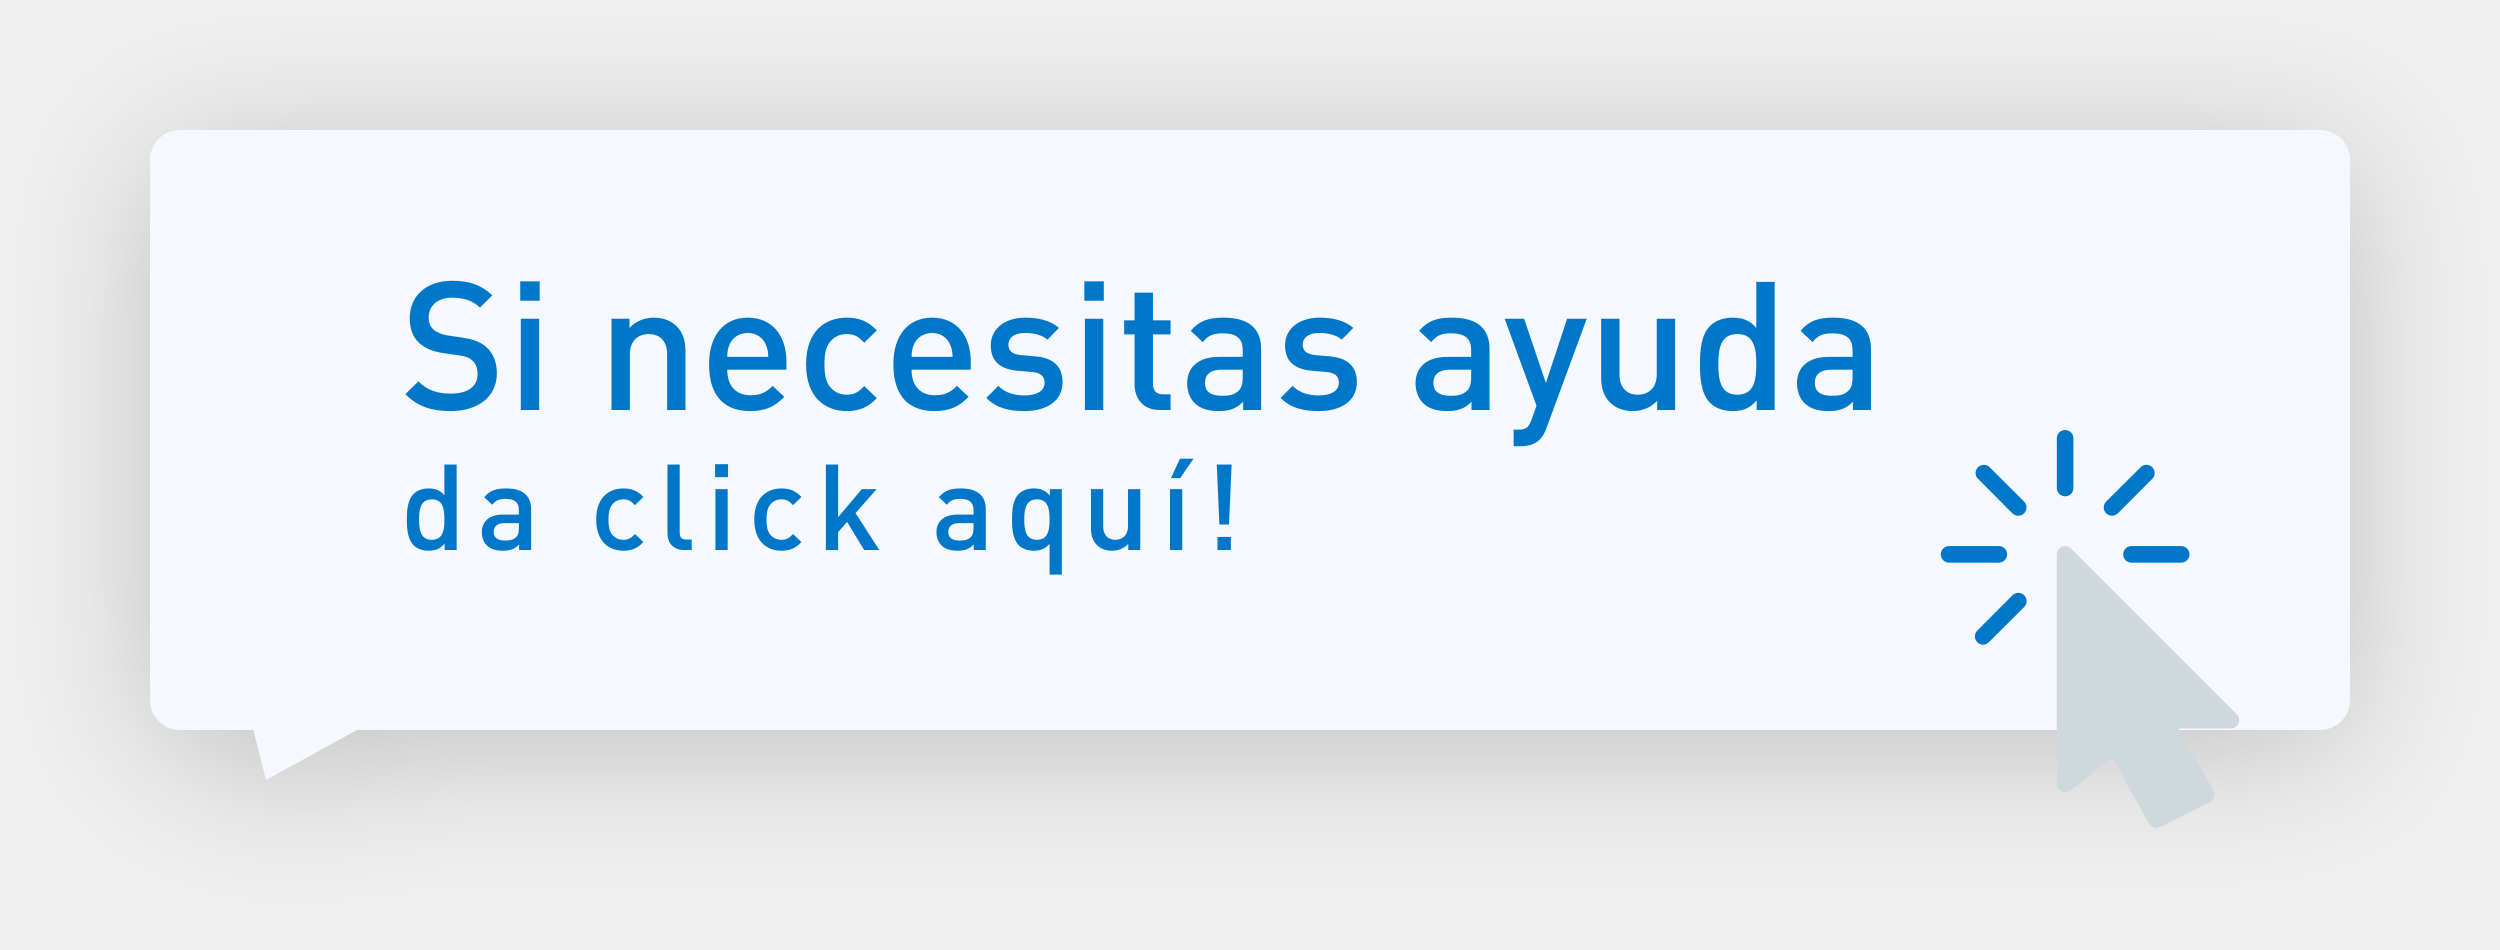
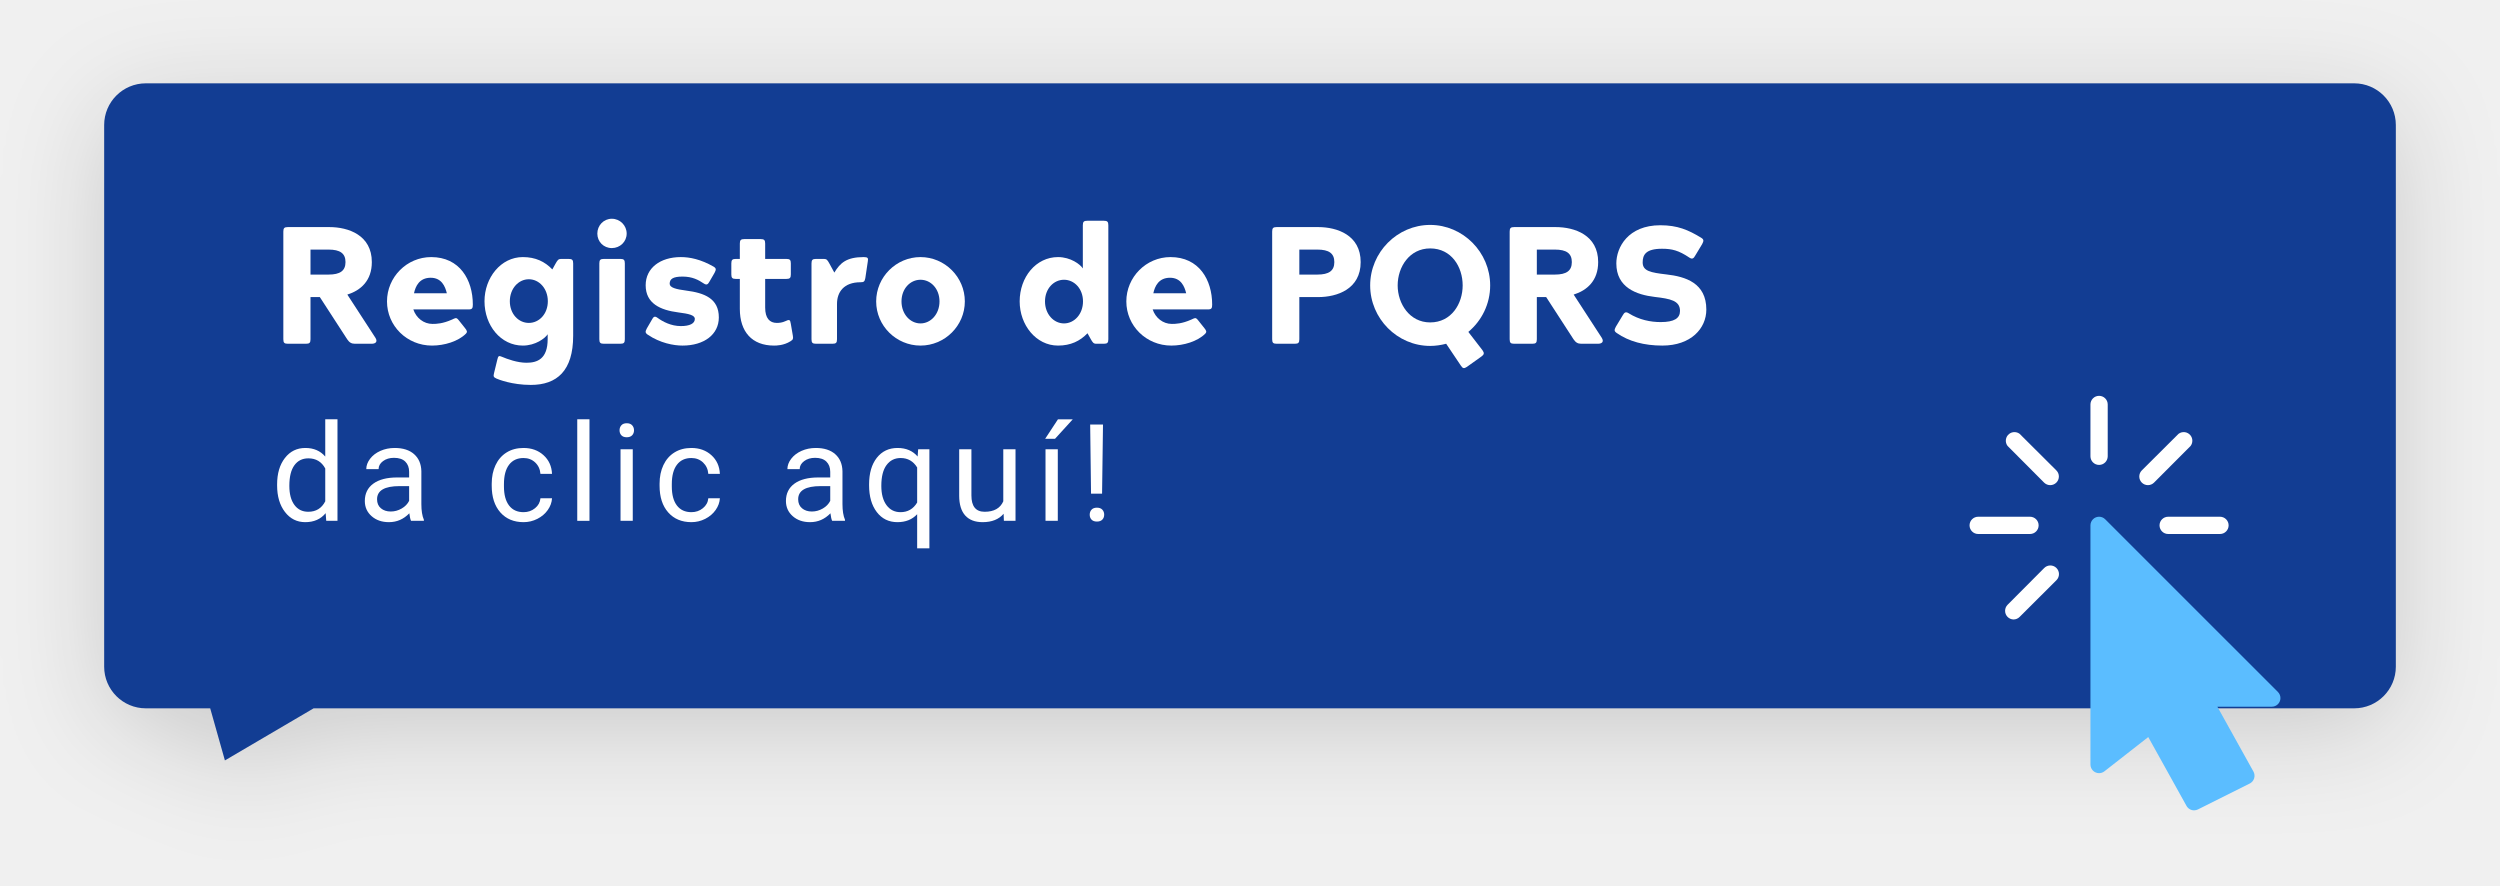
- <svg xmlns="http://www.w3.org/2000/svg" xmlns:xlink="http://www.w3.org/1999/xlink" width="250px" height="95px" viewBox="0 0 250 95" version="1.1">
+ <svg xmlns="http://www.w3.org/2000/svg" xmlns:xlink="http://www.w3.org/1999/xlink" width="240px" height="85px" viewBox="0 0 240 85" version="1.1">
  <defs>
-     <path d="M3,0 L217,0 C218.657,-3.04359188e-16 220,1.343 220,3 L220,57 C220,58.657 218.657,60 217,60 L20.7,60 L20.7,60 L11.591,65 L10.341,60 L3,60 C1.343,60 1.09108455e-15,58.657 0,57 L0,3 C-2.02906125e-16,1.343 1.343,3.04359188e-16 3,0 Z" id="path-1" />
-     <filter x="-10.7%" y="-33.1%" width="121.4%" height="172.3%" filterUnits="objectBoundingBox" id="filter-2">
+     <path d="M4,0 L216,0 C218.209,-4.05812251e-16 220,1.791 220,4 L220,56 C220,58.209 218.209,60 216,60 L20.107,60 L20.107,60 L11.591,65 L10.18,60 L4,60 C1.791,60 -1.73547709e-16,58.209 0,56 L0,4 C-2.705415e-16,1.791 1.791,4.05812251e-16 4,0 Z" id="path-1" />
+     <filter x="-7.3%" y="-21.5%" width="114.5%" height="149.2%" filterUnits="objectBoundingBox" id="filter-2">
      <feOffset dx="0" dy="2" in="SourceAlpha" result="shadowOffsetOuter1" />
-       <feGaussianBlur stdDeviation="7.5" in="shadowOffsetOuter1" result="shadowBlurOuter1" />
-       <feColorMatrix values="0 0 0 0 0   0 0 0 0 0   0 0 0 0 0  0 0 0 0.2 0" type="matrix" in="shadowBlurOuter1" />
+       <feGaussianBlur stdDeviation="5" in="shadowOffsetOuter1" result="shadowBlurOuter1" />
+       <feColorMatrix values="0 0 0 0 0   0 0 0 0 0   0 0 0 0 0  0 0 0 0.156 0" type="matrix" in="shadowBlurOuter1" />
    </filter>
  </defs>
-   <g id="Homepage" stroke="none" stroke-width="1" fill="none" fill-rule="evenodd">
-     <g id="Home-page-1920" transform="translate(-1351, -583)">
-       <g id="globo" transform="translate(1366, 596)">
-         <g id="Rectangle">
-           <use fill="black" fill-opacity="1" filter="url(#filter-2)" xlink:href="#path-1" />
-           <use fill="#F5F8FF" fill-rule="evenodd" xlink:href="#path-1" />
+   <g id="Pages" stroke="none" stroke-width="1" fill="none" fill-rule="evenodd">
+     <g id="Group-18-Copy" transform="translate(10, 8)">
+       <g id="Rectangle">
+         <use fill="black" fill-opacity="1" filter="url(#filter-2)" xlink:href="#path-1" />
+         <use fill="#123D93" fill-rule="evenodd" xlink:href="#path-1" />
+       </g>
+       <g id="Group-17" transform="translate(16.60303, 13)" fill-rule="nonzero">
+         <g id="hacer-clic" transform="translate(162.4739, 17)">
+           <path d="M29.603,28.43 L13.022,11.85 C12.699,11.526 12.174,11.525 11.85,11.848 C11.694,12.004 11.606,12.215 11.606,12.435 L11.606,35.394 C11.606,35.852 11.977,36.223 12.435,36.223 C12.62,36.223 12.8,36.161 12.946,36.047 L17.156,32.756 L20.83,39.37 C20.977,39.632 21.254,39.793 21.554,39.793 C21.683,39.793 21.81,39.763 21.926,39.705 L26.9,37.218 C27.102,37.116 27.254,36.937 27.321,36.72 C27.388,36.504 27.364,36.27 27.255,36.072 L23.793,29.845 L29.016,29.845 C29.473,29.845 29.845,29.475 29.846,29.017 C29.847,28.796 29.759,28.584 29.603,28.429 L29.603,28.43 Z" id="Path" fill="#5BBDFF" />
+           <g id="Group" fill="#FFFFFF">
+             <path d="M12.435,6.632 C11.977,6.632 11.606,6.261 11.606,5.803 L11.606,0.829 C11.606,0.371 11.977,0 12.435,0 C12.893,0 13.264,0.371 13.264,0.829 L13.264,5.803 C13.264,6.261 12.893,6.632 12.435,6.632 Z" id="Path" />
+             <path d="M5.803,13.264 L0.829,13.264 C0.371,13.264 0,12.893 0,12.435 C0,11.977 0.371,11.606 0.829,11.606 L5.803,11.606 C6.261,11.606 6.632,11.977 6.632,12.435 C6.632,12.893 6.261,13.264 5.803,13.264 Z" id="Path" />
+             <path d="M24.042,13.264 L19.067,13.264 C18.61,13.264 18.238,12.893 18.238,12.435 C18.238,11.977 18.61,11.606 19.067,11.606 L24.042,11.606 C24.499,11.606 24.871,11.977 24.871,12.435 C24.87,12.893 24.499,13.264 24.042,13.264 Z" id="Path" />
+             <path d="M7.746,8.574 C7.526,8.574 7.315,8.487 7.159,8.332 L3.648,4.808 C3.373,4.442 3.447,3.922 3.813,3.648 C4.108,3.427 4.514,3.427 4.808,3.648 L8.332,7.158 C8.656,7.481 8.656,8.006 8.333,8.33 C8.177,8.487 7.965,8.574 7.745,8.574 L7.746,8.574 L7.746,8.574 Z" id="Path" />
+             <path d="M4.228,21.47 C3.77,21.463 3.405,21.085 3.412,20.628 C3.416,20.416 3.5,20.214 3.648,20.062 L7.159,16.537 C7.477,16.208 8.002,16.199 8.332,16.517 C8.661,16.835 8.67,17.36 8.352,17.689 C8.345,17.696 8.339,17.703 8.332,17.709 L4.808,21.223 C4.655,21.378 4.446,21.467 4.228,21.47 Z" id="Path" />
+             <path d="M17.124,8.574 C16.666,8.575 16.295,8.204 16.294,7.746 C16.293,7.525 16.381,7.314 16.537,7.158 L20.062,3.648 C20.429,3.373 20.948,3.447 21.223,3.813 C21.444,4.108 21.444,4.513 21.223,4.808 L17.711,8.33 C17.556,8.486 17.344,8.574 17.124,8.574 Z" id="Path" />
+           </g>
        </g>
-         <path d="M30.076,28.108 C32.758,28.108 34.684,26.704 34.684,24.346 C34.684,23.248 34.342,22.33 33.64,21.718 C33.1,21.232 32.434,20.944 31.246,20.764 L29.788,20.548 C29.194,20.458 28.672,20.242 28.348,19.954 C28.006,19.648 27.862,19.234 27.862,18.766 C27.862,17.632 28.69,16.768 30.202,16.768 C31.282,16.768 32.2,17.002 32.992,17.758 L34.234,16.534 C33.136,15.508 31.948,15.076 30.256,15.076 C27.592,15.076 25.972,16.606 25.972,18.838 C25.972,19.882 26.278,20.692 26.908,21.286 C27.466,21.808 28.294,22.168 29.338,22.312 L30.85,22.528 C31.606,22.636 31.93,22.762 32.254,23.068 C32.596,23.374 32.758,23.842 32.758,24.4 C32.758,25.642 31.786,26.362 30.112,26.362 C28.798,26.362 27.772,26.074 26.836,25.138 L25.54,26.416 C26.764,27.658 28.15,28.108 30.076,28.108 Z M38.968,17.074 L38.968,15.13 L37.024,15.13 L37.024,17.074 L38.968,17.074 Z M38.914,28 L38.914,18.874 L37.078,18.874 L37.078,28 L38.914,28 Z M47.986,28 L47.986,22.438 C47.986,21.034 48.85,20.404 49.876,20.404 C50.902,20.404 51.712,21.016 51.712,22.438 L51.712,28 L53.548,28 L53.548,22.168 C53.548,21.142 53.332,20.278 52.63,19.594 C52.09,19.072 51.316,18.766 50.38,18.766 C49.462,18.766 48.58,19.108 47.95,19.792 L47.95,18.874 L46.15,18.874 L46.15,28 L47.986,28 Z M60.01,28.108 C61.612,28.108 62.494,27.622 63.43,26.686 L62.26,25.588 C61.612,26.236 61.072,26.524 60.046,26.524 C58.552,26.524 57.724,25.534 57.724,23.968 L63.646,23.968 L63.646,23.158 C63.646,20.566 62.224,18.766 59.776,18.766 C57.436,18.766 55.906,20.476 55.906,23.428 C55.906,26.902 57.724,28.108 60.01,28.108 Z M61.828,22.69 L57.724,22.69 C57.742,22.132 57.778,21.862 57.958,21.448 C58.246,20.764 58.912,20.296 59.776,20.296 C60.64,20.296 61.288,20.764 61.576,21.448 C61.756,21.862 61.81,22.132 61.828,22.69 Z M69.676,28.108 C70.936,28.108 71.818,27.73 72.682,26.812 L71.422,25.606 C70.846,26.236 70.396,26.47 69.676,26.47 C68.974,26.47 68.38,26.182 67.984,25.66 C67.588,25.156 67.444,24.49 67.444,23.428 C67.444,22.366 67.588,21.718 67.984,21.214 C68.38,20.692 68.974,20.404 69.676,20.404 C70.396,20.404 70.846,20.638 71.422,21.268 L72.682,20.044 C71.818,19.126 70.936,18.766 69.676,18.766 C67.624,18.766 65.608,20.008 65.608,23.428 C65.608,26.848 67.624,28.108 69.676,28.108 Z M78.442,28.108 C80.044,28.108 80.926,27.622 81.862,26.686 L80.692,25.588 C80.044,26.236 79.504,26.524 78.478,26.524 C76.984,26.524 76.156,25.534 76.156,23.968 L82.078,23.968 L82.078,23.158 C82.078,20.566 80.656,18.766 78.208,18.766 C75.868,18.766 74.338,20.476 74.338,23.428 C74.338,26.902 76.156,28.108 78.442,28.108 Z M80.26,22.69 L76.156,22.69 C76.174,22.132 76.21,21.862 76.39,21.448 C76.678,20.764 77.344,20.296 78.208,20.296 C79.072,20.296 79.72,20.764 80.008,21.448 C80.188,21.862 80.242,22.132 80.26,22.69 Z M87.46,28.108 C89.638,28.108 91.258,27.118 91.258,25.21 C91.258,23.59 90.25,22.78 88.54,22.636 L87.1,22.51 C86.128,22.42 85.84,22.006 85.84,21.466 C85.84,20.782 86.398,20.296 87.496,20.296 C88.36,20.296 89.17,20.476 89.746,20.962 L90.898,19.792 C90.052,19.054 88.882,18.766 87.514,18.766 C85.606,18.766 84.076,19.774 84.076,21.556 C84.076,23.158 85.066,23.932 86.776,24.076 L88.234,24.202 C89.116,24.274 89.458,24.67 89.458,25.282 C89.458,26.146 88.576,26.542 87.46,26.542 C86.56,26.542 85.57,26.344 84.832,25.588 L83.626,26.794 C84.706,27.856 85.966,28.108 87.46,28.108 Z M95.38,17.074 L95.38,15.13 L93.436,15.13 L93.436,17.074 L95.38,17.074 Z M95.326,28 L95.326,18.874 L93.49,18.874 L93.49,28 L95.326,28 Z M102.058,28 L102.058,26.434 L101.302,26.434 C100.618,26.434 100.294,26.038 100.294,25.372 L100.294,20.44 L102.058,20.44 L102.058,19.036 L100.294,19.036 L100.294,16.264 L98.458,16.264 L98.458,19.036 L97.414,19.036 L97.414,20.44 L98.458,20.44 L98.458,25.462 C98.458,26.776 99.25,28 100.96,28 L102.058,28 Z M106.882,28.108 C108.016,28.108 108.646,27.838 109.312,27.172 L109.312,28 L111.112,28 L111.112,21.898 C111.112,19.828 109.852,18.766 107.35,18.766 C105.838,18.766 104.938,19.072 104.074,20.08 L105.28,21.214 C105.784,20.566 106.27,20.332 107.278,20.332 C108.7,20.332 109.276,20.89 109.276,22.042 L109.276,22.69 L106.864,22.69 C104.776,22.69 103.714,23.788 103.714,25.318 C103.714,26.092 103.966,26.794 104.434,27.28 C104.992,27.838 105.748,28.108 106.882,28.108 Z M107.17,26.578 C106.018,26.578 105.496,26.11 105.496,25.282 C105.496,24.454 106.054,23.968 107.134,23.968 L109.276,23.968 L109.276,24.706 C109.276,25.354 109.15,25.786 108.88,26.056 C108.394,26.524 107.872,26.578 107.17,26.578 Z M116.89,28.108 C119.068,28.108 120.688,27.118 120.688,25.21 C120.688,23.59 119.68,22.78 117.97,22.636 L116.53,22.51 C115.558,22.42 115.27,22.006 115.27,21.466 C115.27,20.782 115.828,20.296 116.926,20.296 C117.79,20.296 118.6,20.476 119.176,20.962 L120.328,19.792 C119.482,19.054 118.312,18.766 116.944,18.766 C115.036,18.766 113.506,19.774 113.506,21.556 C113.506,23.158 114.496,23.932 116.206,24.076 L117.664,24.202 C118.546,24.274 118.888,24.67 118.888,25.282 C118.888,26.146 118.006,26.542 116.89,26.542 C115.99,26.542 115,26.344 114.262,25.588 L113.056,26.794 C114.136,27.856 115.396,28.108 116.89,28.108 Z M129.724,28.108 C130.858,28.108 131.488,27.838 132.154,27.172 L132.154,28 L133.954,28 L133.954,21.898 C133.954,19.828 132.694,18.766 130.192,18.766 C128.68,18.766 127.78,19.072 126.916,20.08 L128.122,21.214 C128.626,20.566 129.112,20.332 130.12,20.332 C131.542,20.332 132.118,20.89 132.118,22.042 L132.118,22.69 L129.706,22.69 C127.618,22.69 126.556,23.788 126.556,25.318 C126.556,26.092 126.808,26.794 127.276,27.28 C127.834,27.838 128.59,28.108 129.724,28.108 Z M130.012,26.578 C128.86,26.578 128.338,26.11 128.338,25.282 C128.338,24.454 128.896,23.968 129.976,23.968 L132.118,23.968 L132.118,24.706 C132.118,25.354 131.992,25.786 131.722,26.056 C131.236,26.524 130.714,26.578 130.012,26.578 Z M137.104,31.618 C137.806,31.618 138.472,31.456 138.976,30.952 C139.246,30.682 139.462,30.322 139.642,29.818 L143.674,18.874 L141.712,18.874 L139.588,25.3 L137.41,18.874 L135.466,18.874 L138.652,27.568 L138.148,28.99 C137.878,29.728 137.608,29.962 136.834,29.962 L136.366,29.962 L136.366,31.618 L137.104,31.618 Z M148.282,28.108 C149.2,28.108 150.082,27.766 150.712,27.082 L150.712,28 L152.512,28 L152.512,18.874 L150.676,18.874 L150.676,24.436 C150.676,25.84 149.812,26.47 148.786,26.47 C147.76,26.47 146.95,25.858 146.95,24.436 L146.95,18.874 L145.114,18.874 L145.114,24.706 C145.114,25.732 145.33,26.596 146.032,27.28 C146.572,27.802 147.346,28.108 148.282,28.108 Z M158.254,28.108 C159.244,28.108 159.982,27.856 160.666,27.028 L160.666,28 L162.466,28 L162.466,15.184 L160.63,15.184 L160.63,19.792 C159.964,19 159.208,18.766 158.236,18.766 C157.318,18.766 156.526,19.072 156.022,19.576 C155.104,20.494 154.996,22.042 154.996,23.428 C154.996,24.814 155.104,26.38 156.022,27.298 C156.526,27.802 157.336,28.108 158.254,28.108 Z M158.74,26.47 C157.084,26.47 156.832,25.048 156.832,23.428 C156.832,21.808 157.084,20.404 158.74,20.404 C160.396,20.404 160.63,21.808 160.63,23.428 C160.63,25.048 160.396,26.47 158.74,26.47 Z M167.866,28.108 C169,28.108 169.63,27.838 170.296,27.172 L170.296,28 L172.096,28 L172.096,21.898 C172.096,19.828 170.836,18.766 168.334,18.766 C166.822,18.766 165.922,19.072 165.058,20.08 L166.264,21.214 C166.768,20.566 167.254,20.332 168.262,20.332 C169.684,20.332 170.26,20.89 170.26,22.042 L170.26,22.69 L167.848,22.69 C165.76,22.69 164.698,23.788 164.698,25.318 C164.698,26.092 164.95,26.794 165.418,27.28 C165.976,27.838 166.732,28.108 167.866,28.108 Z M168.154,26.578 C167.002,26.578 166.48,26.11 166.48,25.282 C166.48,24.454 167.038,23.968 168.118,23.968 L170.26,23.968 L170.26,24.706 C170.26,25.354 170.134,25.786 169.864,26.056 C169.378,26.524 168.856,26.578 168.154,26.578 Z" id="Sinecesitasayuda" fill="#0077C8" fill-rule="nonzero" />
-         <path d="M27.856,42.072 C28.516,42.072 29.008,41.904 29.464,41.352 L29.464,42 L30.664,42 L30.664,33.456 L29.44,33.456 L29.44,36.528 C28.996,36 28.492,35.844 27.844,35.844 C27.232,35.844 26.704,36.048 26.368,36.384 C25.756,36.996 25.684,38.028 25.684,38.952 C25.684,39.876 25.756,40.92 26.368,41.532 C26.704,41.868 27.244,42.072 27.856,42.072 Z M28.18,40.98 C27.076,40.98 26.908,40.032 26.908,38.952 C26.908,37.872 27.076,36.936 28.18,36.936 C29.284,36.936 29.44,37.872 29.44,38.952 C29.44,40.032 29.284,40.98 28.18,40.98 Z M35.293,42.072 C36.049,42.072 36.469,41.892 36.913,41.448 L36.913,42 L38.113,42 L38.113,37.932 C38.113,36.552 37.273,35.844 35.605,35.844 C34.597,35.844 33.997,36.048 33.421,36.72 L34.225,37.476 C34.561,37.044 34.885,36.888 35.557,36.888 C36.505,36.888 36.889,37.26 36.889,38.028 L36.889,38.46 L35.281,38.46 C33.889,38.46 33.181,39.192 33.181,40.212 C33.181,40.728 33.349,41.196 33.661,41.52 C34.033,41.892 34.537,42.072 35.293,42.072 Z M35.485,41.052 C34.717,41.052 34.369,40.74 34.369,40.188 C34.369,39.636 34.741,39.312 35.461,39.312 L36.889,39.312 L36.889,39.804 C36.889,40.236 36.805,40.524 36.625,40.704 C36.301,41.016 35.953,41.052 35.485,41.052 Z M47.334,42.072 C48.174,42.072 48.762,41.82 49.338,41.208 L48.498,40.404 C48.114,40.824 47.814,40.98 47.334,40.98 C46.866,40.98 46.47,40.788 46.206,40.44 C45.942,40.104 45.846,39.66 45.846,38.952 C45.846,38.244 45.942,37.812 46.206,37.476 C46.47,37.128 46.866,36.936 47.334,36.936 C47.814,36.936 48.114,37.092 48.498,37.512 L49.338,36.696 C48.762,36.084 48.174,35.844 47.334,35.844 C45.966,35.844 44.622,36.672 44.622,38.952 C44.622,41.232 45.966,42.072 47.334,42.072 Z M54.17,42 L54.17,40.956 L53.63,40.956 C53.138,40.956 52.97,40.716 52.97,40.248 L52.97,33.456 L51.746,33.456 L51.746,40.32 C51.746,41.22 52.25,42 53.414,42 L54.17,42 Z M57.803,34.716 L57.803,33.42 L56.507,33.42 L56.507,34.716 L57.803,34.716 Z M57.767,42 L57.767,35.916 L56.543,35.916 L56.543,42 L57.767,42 Z M63.139,42.072 C63.979,42.072 64.567,41.82 65.143,41.208 L64.303,40.404 C63.919,40.824 63.619,40.98 63.139,40.98 C62.671,40.98 62.275,40.788 62.011,40.44 C61.747,40.104 61.651,39.66 61.651,38.952 C61.651,38.244 61.747,37.812 62.011,37.476 C62.275,37.128 62.671,36.936 63.139,36.936 C63.619,36.936 63.919,37.092 64.303,37.512 L65.143,36.696 C64.567,36.084 63.979,35.844 63.139,35.844 C61.771,35.844 60.427,36.672 60.427,38.952 C60.427,41.232 61.771,42.072 63.139,42.072 Z M68.812,42 L68.812,40.212 L69.712,39.192 L71.416,42 L72.928,42 L70.552,38.304 L72.664,35.916 L71.176,35.916 L68.812,38.724 L68.812,33.456 L67.588,33.456 L67.588,42 L68.812,42 Z M80.757,42.072 C81.513,42.072 81.933,41.892 82.377,41.448 L82.377,42 L83.577,42 L83.577,37.932 C83.577,36.552 82.737,35.844 81.069,35.844 C80.061,35.844 79.461,36.048 78.885,36.72 L79.689,37.476 C80.025,37.044 80.349,36.888 81.021,36.888 C81.969,36.888 82.353,37.26 82.353,38.028 L82.353,38.46 L80.745,38.46 C79.353,38.46 78.645,39.192 78.645,40.212 C78.645,40.728 78.813,41.196 79.125,41.52 C79.497,41.892 80.001,42.072 80.757,42.072 Z M80.949,41.052 C80.181,41.052 79.833,40.74 79.833,40.188 C79.833,39.636 80.205,39.312 80.925,39.312 L82.353,39.312 L82.353,39.804 C82.353,40.236 82.269,40.524 82.089,40.704 C81.765,41.016 81.417,41.052 80.949,41.052 Z M91.182,44.46 L91.182,35.916 L89.982,35.916 L89.982,36.564 C89.526,36.012 89.034,35.844 88.374,35.844 C87.762,35.844 87.222,36.048 86.886,36.384 C86.274,36.996 86.202,38.028 86.202,38.952 C86.202,39.876 86.274,40.92 86.886,41.532 C87.222,41.868 87.75,42.072 88.362,42.072 C89.01,42.072 89.514,41.904 89.958,41.376 L89.958,44.46 L91.182,44.46 Z M88.698,40.98 C87.594,40.98 87.426,40.032 87.426,38.952 C87.426,37.872 87.594,36.936 88.698,36.936 C89.802,36.936 89.958,37.872 89.958,38.952 C89.958,40.032 89.802,40.98 88.698,40.98 Z M96.206,42.072 C96.818,42.072 97.406,41.844 97.826,41.388 L97.826,42 L99.026,42 L99.026,35.916 L97.802,35.916 L97.802,39.624 C97.802,40.56 97.226,40.98 96.542,40.98 C95.858,40.98 95.318,40.572 95.318,39.624 L95.318,35.916 L94.094,35.916 L94.094,39.804 C94.094,40.488 94.238,41.064 94.706,41.52 C95.066,41.868 95.582,42.072 96.206,42.072 Z M103.019,34.812 L104.351,32.868 L102.995,32.868 L102.095,34.812 L103.019,34.812 Z M103.223,42 L103.223,35.916 L101.999,35.916 L101.999,42 L103.223,42 Z M107.899,39.456 L108.163,33.456 L106.675,33.456 L106.939,39.456 L107.899,39.456 Z M108.091,42 L108.091,40.692 L106.747,40.692 L106.747,42 L108.091,42 Z" id="daclickaquí!" fill="#0077C8" fill-rule="nonzero" />
-         <g id="hacer-clic" transform="translate(179, 30)" fill-rule="nonzero">
-           <path d="M29.679,28.43 L13.099,11.85 C12.776,11.526 12.251,11.525 11.927,11.848 C11.771,12.004 11.683,12.215 11.683,12.435 L11.683,35.394 C11.683,35.852 12.054,36.223 12.512,36.223 C12.697,36.223 12.877,36.161 13.023,36.047 L17.233,32.756 L20.907,39.37 C21.054,39.632 21.331,39.793 21.631,39.793 C21.76,39.793 21.887,39.763 22.003,39.705 L26.977,37.218 C27.179,37.116 27.331,36.937 27.398,36.72 C27.465,36.504 27.441,36.27 27.332,36.072 L23.87,29.845 L29.093,29.845 C29.55,29.845 29.922,29.475 29.923,29.017 C29.923,28.796 29.836,28.584 29.679,28.429 L29.679,28.43 Z" id="Path" fill="#CFD8DC" />
-           <g id="Group" fill="#0077C8">
-             <path d="M12.512,6.632 C12.054,6.632 11.683,6.261 11.683,5.803 L11.683,0.829 C11.683,0.371 12.054,0 12.512,0 C12.97,0 13.341,0.371 13.341,0.829 L13.341,5.803 C13.341,6.261 12.97,6.632 12.512,6.632 Z" id="Path" />
-             <path d="M5.88,13.264 L0.906,13.264 C0.448,13.264 0.077,12.893 0.077,12.435 C0.077,11.977 0.448,11.606 0.906,11.606 L5.88,11.606 C6.338,11.606 6.709,11.977 6.709,12.435 C6.709,12.893 6.338,13.264 5.88,13.264 Z" id="Path" />
-             <path d="M24.118,13.264 L19.144,13.264 C18.687,13.264 18.315,12.893 18.315,12.435 C18.315,11.977 18.687,11.606 19.144,11.606 L24.118,11.606 C24.576,11.606 24.947,11.977 24.947,12.435 C24.947,12.893 24.576,13.264 24.118,13.264 Z" id="Path" />
-             <path d="M7.823,8.574 C7.603,8.574 7.392,8.487 7.236,8.332 L3.725,4.808 C3.45,4.442 3.524,3.922 3.89,3.648 C4.185,3.427 4.59,3.427 4.885,3.648 L8.409,7.158 C8.733,7.481 8.733,8.006 8.41,8.33 C8.254,8.487 8.042,8.574 7.822,8.574 L7.823,8.574 L7.823,8.574 Z" id="Path" />
-             <path d="M4.305,21.47 C3.847,21.463 3.482,21.085 3.489,20.628 C3.493,20.416 3.577,20.214 3.725,20.062 L7.236,16.537 C7.554,16.208 8.079,16.199 8.409,16.517 C8.738,16.835 8.747,17.36 8.429,17.689 C8.422,17.696 8.415,17.703 8.409,17.709 L4.885,21.223 C4.732,21.378 4.523,21.467 4.305,21.47 Z" id="Path" />
-             <path d="M17.201,8.574 C16.743,8.575 16.371,8.204 16.371,7.746 C16.37,7.525 16.458,7.314 16.614,7.158 L20.139,3.648 C20.505,3.373 21.025,3.447 21.3,3.813 C21.521,4.108 21.521,4.513 21.3,4.808 L17.788,8.33 C17.633,8.486 17.421,8.574 17.201,8.574 Z" id="Path" />
-           </g>
+         <g id="Registro-de-PQRS" transform="translate(0.596973, 0)" fill="#FFFFFF">
+           <path d="M8.496,4.16 C8.496,1.568 6.24,0.8 4.416,0.8 L0.432,0.8 C0.096,0.8 0,0.896 0,1.232 L0,11.568 C0,11.904 0.096,12 0.432,12 L2.176,12 C2.512,12 2.608,11.904 2.608,11.568 L2.608,7.52 L3.504,7.52 L6.128,11.568 C6.336,11.872 6.528,12 6.864,12 L8.48,12 C8.816,12 9.088,11.84 8.848,11.44 L6.144,7.28 C7.424,6.88 8.496,5.952 8.496,4.16 Z M2.608,5.36 L2.608,2.96 L4.336,2.96 C5.456,2.96 5.968,3.328 5.968,4.16 C5.968,4.992 5.456,5.36 4.336,5.36 L2.608,5.36 Z" id="Shape" />
+           <path d="M16.816,9.712 C16.592,9.44 16.512,9.536 16.192,9.68 C15.296,10.08 14.688,10.096 14.32,10.096 C13.472,10.096 12.752,9.52 12.48,8.704 L17.792,8.704 C18.128,8.704 18.192,8.592 18.192,8.24 C18.192,5.856 16.928,3.68 14.192,3.68 C11.856,3.68 9.952,5.6 9.952,7.936 C9.952,10.272 11.856,12.176 14.272,12.176 C15.456,12.176 16.784,11.776 17.52,11.04 C17.696,10.864 17.632,10.736 17.44,10.496 L16.816,9.712 Z M12.544,7.152 C12.688,6.48 13.056,5.664 14.144,5.664 C15.184,5.664 15.536,6.48 15.696,7.152 L12.544,7.152 Z" id="Shape" />
+           <path d="M25.376,11.552 C25.376,13.472 24.368,13.824 23.344,13.824 C22.464,13.824 21.504,13.472 20.976,13.248 C20.688,13.12 20.624,13.168 20.544,13.52 L20.224,14.832 C20.144,15.152 20.192,15.216 20.464,15.344 C20.64,15.424 21.952,15.952 23.76,15.952 C26.272,15.952 27.824,14.592 27.824,11.232 L27.824,4.288 C27.824,3.952 27.728,3.856 27.392,3.856 L26.656,3.856 C26.4,3.856 26.32,3.984 26.144,4.288 L25.824,4.864 C25.104,4.112 24.208,3.68 22.992,3.68 C20.88,3.68 19.312,5.664 19.312,7.92 C19.312,10.256 20.88,12.176 22.992,12.176 C24.208,12.176 25.136,11.472 25.376,11.088 L25.376,11.552 Z M23.568,5.808 C24.56,5.808 25.392,6.704 25.392,7.92 C25.392,9.136 24.56,10 23.568,10 C22.576,10 21.744,9.136 21.744,7.92 C21.744,6.704 22.576,5.808 23.568,5.808 Z" id="Shape" />
+           <path d="M30.336,11.568 C30.336,11.904 30.432,12 30.768,12 L32.352,12 C32.688,12 32.784,11.904 32.784,11.568 L32.784,4.288 C32.784,3.952 32.688,3.856 32.352,3.856 L30.768,3.856 C30.432,3.856 30.336,3.952 30.336,4.288 L30.336,11.568 Z M30.144,1.424 C30.144,2.208 30.752,2.816 31.536,2.816 C32.32,2.816 32.96,2.208 32.96,1.424 C32.96,0.64 32.32,0 31.536,0 C30.752,0 30.144,0.64 30.144,1.424 Z" id="Shape" />
+           <path d="M38.16,10.304 C37.216,10.304 36.416,9.872 35.936,9.52 C35.616,9.28 35.52,9.44 35.36,9.728 L34.896,10.528 C34.752,10.816 34.704,10.944 34.992,11.136 C36.176,11.936 37.472,12.176 38.32,12.176 C40.384,12.176 41.808,11.12 41.808,9.472 C41.808,7.648 40.416,7.12 38.672,6.896 C37.68,6.768 37.088,6.608 37.088,6.24 C37.088,5.792 37.392,5.552 38.32,5.552 C39.264,5.552 39.856,5.872 40.352,6.208 C40.656,6.416 40.768,6.288 40.928,6 L41.392,5.2 C41.536,4.912 41.6,4.768 41.296,4.592 C40.064,3.888 39.008,3.68 38.16,3.68 C36.176,3.68 34.784,4.736 34.784,6.384 C34.784,8.128 36.176,8.768 37.92,8.992 C38.912,9.12 39.504,9.248 39.504,9.616 C39.504,10.064 39.008,10.304 38.16,10.304 Z" id="Path" />
+           <path d="M48.688,11.76 C48.944,11.6 48.96,11.52 48.912,11.216 L48.72,10.096 C48.656,9.664 48.576,9.648 48.176,9.84 C47.904,9.968 47.616,10 47.376,10 C46.688,10 46.256,9.552 46.256,8.528 L46.256,5.776 L48.288,5.776 C48.624,5.776 48.72,5.68 48.72,5.344 L48.72,4.288 C48.72,3.952 48.624,3.856 48.288,3.856 L46.256,3.856 L46.256,2.384 C46.256,2.048 46.16,1.952 45.824,1.952 L44.256,1.952 C43.92,1.952 43.824,2.048 43.824,2.384 L43.824,3.856 L43.44,3.856 C43.104,3.856 43.008,3.952 43.008,4.288 L43.008,5.344 C43.008,5.68 43.104,5.776 43.44,5.776 L43.824,5.776 L43.824,8.656 C43.824,10.848 44.992,12.176 47.104,12.176 C47.312,12.176 48.032,12.176 48.688,11.76 Z" id="Path" />
+           <path d="M55.408,6.096 C55.728,6.096 55.808,6.032 55.872,5.696 L56.112,4.08 C56.16,3.792 56.128,3.68 55.728,3.68 C54.064,3.68 53.456,4.24 52.896,5.168 L52.416,4.288 C52.24,3.968 52.16,3.856 51.904,3.856 L51.136,3.856 C50.8,3.856 50.704,3.952 50.704,4.288 L50.704,11.568 C50.704,11.904 50.8,12 51.136,12 L52.72,12 C53.056,12 53.152,11.904 53.152,11.568 L53.152,8.176 C53.152,7.04 53.808,6.096 55.408,6.096 Z" id="Path" />
+           <path d="M56.912,7.936 C56.912,10.272 58.832,12.176 61.168,12.176 C63.504,12.176 65.424,10.272 65.424,7.936 C65.424,5.6 63.504,3.68 61.168,3.68 C58.832,3.68 56.912,5.6 56.912,7.936 Z M61.168,10.048 C60.176,10.048 59.344,9.152 59.344,7.936 C59.344,6.72 60.176,5.856 61.168,5.856 C62.16,5.856 62.992,6.72 62.992,7.936 C62.992,9.152 62.16,10.048 61.168,10.048 Z" id="Shape" />
+           <path d="M76.752,4.768 C76.512,4.384 75.584,3.68 74.368,3.68 C72.256,3.68 70.688,5.6 70.688,7.936 C70.688,10.192 72.256,12.176 74.368,12.176 C75.584,12.176 76.48,11.744 77.2,10.992 L77.52,11.568 C77.696,11.872 77.776,12 78.032,12 L78.768,12 C79.104,12 79.2,11.904 79.2,11.568 L79.2,0.624 C79.2,0.288 79.104,0.192 78.768,0.192 L77.184,0.192 C76.848,0.192 76.752,0.288 76.752,0.624 L76.752,4.768 Z M74.944,10.048 C73.952,10.048 73.12,9.152 73.12,7.936 C73.12,6.72 73.952,5.856 74.944,5.856 C75.936,5.856 76.768,6.72 76.768,7.936 C76.768,9.152 75.936,10.048 74.944,10.048 Z" id="Shape" />
+           <path d="M87.792,9.712 C87.568,9.44 87.488,9.536 87.168,9.68 C86.272,10.08 85.664,10.096 85.296,10.096 C84.448,10.096 83.728,9.52 83.456,8.704 L88.768,8.704 C89.104,8.704 89.168,8.592 89.168,8.24 C89.168,5.856 87.904,3.68 85.168,3.68 C82.832,3.68 80.928,5.6 80.928,7.936 C80.928,10.272 82.832,12.176 85.248,12.176 C86.432,12.176 87.76,11.776 88.496,11.04 C88.672,10.864 88.608,10.736 88.416,10.496 L87.792,9.712 Z M83.52,7.152 C83.664,6.48 84.032,5.664 85.12,5.664 C86.16,5.664 86.512,6.48 86.672,7.152 L83.52,7.152 Z" id="Shape" />
+           <path d="M97.536,5.36 L97.536,2.96 L99.264,2.96 C100.384,2.96 100.896,3.328 100.896,4.16 C100.896,4.992 100.384,5.36 99.264,5.36 L97.536,5.36 Z M99.344,7.52 C101.168,7.52 103.424,6.752 103.424,4.16 C103.424,1.568 101.168,0.8 99.344,0.8 L95.36,0.8 C95.024,0.8 94.928,0.896 94.928,1.232 L94.928,11.568 C94.928,11.904 95.024,12 95.36,12 L97.104,12 C97.44,12 97.536,11.904 97.536,11.568 L97.536,7.52 L99.344,7.52 Z" id="Shape" />
+           <path d="M104.336,6.4 C104.336,9.584 106.944,12.208 110.096,12.208 C110.624,12.208 111.136,12.128 111.632,12 L113.04,14.096 C113.232,14.384 113.344,14.4 113.616,14.224 L115.008,13.232 C115.28,13.04 115.312,12.896 115.12,12.624 L113.76,10.864 C115.04,9.792 115.856,8.192 115.856,6.4 C115.856,3.216 113.248,0.592 110.096,0.592 C106.944,0.592 104.336,3.216 104.336,6.4 Z M106.976,6.4 C106.976,4.624 108.112,2.848 110.096,2.848 C112.144,2.848 113.216,4.624 113.216,6.4 C113.216,8.144 112.144,9.952 110.096,9.952 C108.112,9.952 106.976,8.144 106.976,6.4 Z" id="Shape" />
+           <path d="M126.224,4.16 C126.224,1.568 123.968,0.8 122.144,0.8 L118.16,0.8 C117.824,0.8 117.728,0.896 117.728,1.232 L117.728,11.568 C117.728,11.904 117.824,12 118.16,12 L119.904,12 C120.24,12 120.336,11.904 120.336,11.568 L120.336,7.52 L121.232,7.52 L123.856,11.568 C124.064,11.872 124.256,12 124.592,12 L126.208,12 C126.544,12 126.816,11.84 126.576,11.44 L123.872,7.28 C125.152,6.88 126.224,5.952 126.224,4.16 Z M120.336,5.36 L120.336,2.96 L122.064,2.96 C123.184,2.96 123.696,3.328 123.696,4.16 C123.696,4.992 123.184,5.36 122.064,5.36 L120.336,5.36 Z" id="Shape" />
+           <path d="M132.352,2.88 C133.312,2.88 133.952,3.04 134.976,3.728 C135.264,3.92 135.392,3.808 135.552,3.52 L136.208,2.432 C136.352,2.144 136.4,2 136.112,1.824 C134.88,1.072 133.84,0.624 132.192,0.624 C129.088,0.624 127.968,2.752 127.968,4.288 C127.968,6.608 129.904,7.296 131.648,7.504 C133.152,7.68 134.08,7.856 134.08,8.848 C134.08,9.552 133.536,9.92 132.224,9.92 C131.264,9.92 130.176,9.712 129.152,9.072 C128.864,8.896 128.736,8.992 128.576,9.28 L127.92,10.368 C127.776,10.656 127.728,10.784 128.016,10.976 C129.168,11.776 130.64,12.176 132.384,12.176 C135.136,12.176 136.608,10.528 136.608,8.72 C136.608,6.16 134.608,5.552 132.768,5.344 C131.264,5.168 130.496,5.024 130.496,4.192 C130.496,3.472 130.784,2.88 132.352,2.88 Z" id="Path" />
+         </g>
+         <g id="da-clic-aquí!" transform="translate(0, 19.25)" fill="#FFFFFF">
+           <path d="M0,6.259 C0,5.205 0.25,4.358 0.749,3.717 C1.248,3.075 1.902,2.755 2.71,2.755 C3.514,2.755 4.151,3.03 4.621,3.58 L4.621,0 L5.795,0 L5.795,9.75 L4.716,9.75 L4.659,9.014 C4.189,9.589 3.536,9.877 2.698,9.877 C1.902,9.877 1.254,9.551 0.752,8.899 C0.251,8.248 0,7.397 0,6.348 L0,6.259 Z M1.174,6.392 C1.174,7.171 1.335,7.78 1.657,8.22 C1.978,8.66 2.423,8.88 2.99,8.88 C3.735,8.88 4.278,8.546 4.621,7.877 L4.621,4.723 C4.27,4.075 3.73,3.751 3.002,3.751 C2.427,3.751 1.978,3.974 1.657,4.418 C1.335,4.862 1.174,5.52 1.174,6.392 Z" id="Shape" />
+           <path d="M12.857,9.75 C12.79,9.615 12.735,9.373 12.692,9.026 C12.146,9.593 11.495,9.877 10.737,9.877 C10.06,9.877 9.505,9.685 9.071,9.302 C8.637,8.92 8.42,8.434 8.42,7.846 C8.42,7.131 8.692,6.575 9.236,6.179 C9.78,5.784 10.545,5.586 11.531,5.586 L12.673,5.586 L12.673,5.046 C12.673,4.636 12.551,4.309 12.305,4.066 C12.06,3.822 11.698,3.701 11.22,3.701 C10.801,3.701 10.45,3.806 10.166,4.018 C9.882,4.23 9.741,4.486 9.741,4.786 L8.56,4.786 C8.56,4.443 8.682,4.112 8.925,3.793 C9.168,3.473 9.498,3.22 9.915,3.034 C10.332,2.848 10.79,2.755 11.29,2.755 C12.081,2.755 12.701,2.953 13.149,3.348 C13.598,3.744 13.831,4.289 13.848,4.983 L13.848,8.144 C13.848,8.775 13.928,9.276 14.089,9.648 L14.089,9.75 L12.857,9.75 Z M10.909,8.855 C11.277,8.855 11.626,8.76 11.956,8.569 C12.286,8.379 12.525,8.131 12.673,7.827 L12.673,6.417 L11.753,6.417 C10.314,6.417 9.595,6.839 9.595,7.681 C9.595,8.049 9.717,8.337 9.963,8.544 C10.208,8.751 10.524,8.855 10.909,8.855 Z" id="Shape" />
+           <path d="M23.662,8.918 C24.081,8.918 24.447,8.792 24.76,8.538 C25.073,8.284 25.246,7.966 25.28,7.585 L26.391,7.585 C26.37,7.979 26.235,8.354 25.985,8.709 C25.735,9.064 25.402,9.348 24.985,9.56 C24.568,9.771 24.127,9.877 23.662,9.877 C22.726,9.877 21.983,9.565 21.43,8.941 C20.878,8.316 20.602,7.463 20.602,6.379 L20.602,6.183 C20.602,5.514 20.725,4.919 20.97,4.399 C21.216,3.878 21.568,3.474 22.027,3.187 C22.486,2.899 23.029,2.755 23.655,2.755 C24.425,2.755 25.066,2.986 25.575,3.447 C26.085,3.908 26.357,4.507 26.391,5.243 L25.28,5.243 C25.246,4.799 25.078,4.434 24.776,4.148 C24.473,3.863 24.1,3.72 23.655,3.72 C23.059,3.72 22.596,3.934 22.268,4.364 C21.94,4.794 21.776,5.415 21.776,6.227 L21.776,6.449 C21.776,7.241 21.939,7.85 22.265,8.277 C22.591,8.705 23.056,8.918 23.662,8.918 Z" id="Path" />
+           <polygon id="Path" points="29.987 9.75 28.813 9.75 28.813 0 29.987 0" />
+           <path d="M34.142,9.75 L32.968,9.75 L32.968,2.882 L34.142,2.882 L34.142,9.75 Z M32.873,1.06 C32.873,0.87 32.931,0.709 33.047,0.578 C33.163,0.446 33.336,0.381 33.564,0.381 C33.793,0.381 33.966,0.446 34.085,0.578 C34.203,0.709 34.263,0.87 34.263,1.06 C34.263,1.25 34.203,1.409 34.085,1.536 C33.966,1.663 33.793,1.727 33.564,1.727 C33.336,1.727 33.163,1.663 33.047,1.536 C32.931,1.409 32.873,1.25 32.873,1.06 Z" id="Shape" />
+           <path d="M39.776,8.918 C40.195,8.918 40.561,8.792 40.874,8.538 C41.187,8.284 41.361,7.966 41.395,7.585 L42.505,7.585 C42.484,7.979 42.349,8.354 42.099,8.709 C41.849,9.064 41.516,9.348 41.099,9.56 C40.683,9.771 40.241,9.877 39.776,9.877 C38.841,9.877 38.097,9.565 37.545,8.941 C36.992,8.316 36.716,7.463 36.716,6.379 L36.716,6.183 C36.716,5.514 36.839,4.919 37.084,4.399 C37.33,3.878 37.682,3.474 38.141,3.187 C38.601,2.899 39.143,2.755 39.77,2.755 C40.54,2.755 41.18,2.986 41.69,3.447 C42.2,3.908 42.472,4.507 42.505,5.243 L41.395,5.243 C41.361,4.799 41.192,4.434 40.89,4.148 C40.587,3.863 40.214,3.72 39.77,3.72 C39.173,3.72 38.711,3.934 38.383,4.364 C38.055,4.794 37.891,5.415 37.891,6.227 L37.891,6.449 C37.891,7.241 38.054,7.85 38.379,8.277 C38.705,8.705 39.171,8.918 39.776,8.918 Z" id="Path" />
+           <path d="M53.284,9.75 C53.216,9.615 53.161,9.373 53.119,9.026 C52.573,9.593 51.922,9.877 51.164,9.877 C50.487,9.877 49.932,9.685 49.498,9.302 C49.064,8.92 48.847,8.434 48.847,7.846 C48.847,7.131 49.119,6.575 49.663,6.179 C50.207,5.784 50.972,5.586 51.958,5.586 L53.1,5.586 L53.1,5.046 C53.1,4.636 52.977,4.309 52.732,4.066 C52.486,3.822 52.125,3.701 51.646,3.701 C51.228,3.701 50.876,3.806 50.593,4.018 C50.309,4.23 50.167,4.486 50.167,4.786 L48.987,4.786 C48.987,4.443 49.108,4.112 49.352,3.793 C49.595,3.473 49.925,3.22 50.342,3.034 C50.759,2.848 51.217,2.755 51.716,2.755 C52.508,2.755 53.128,2.953 53.576,3.348 C54.025,3.744 54.257,4.289 54.274,4.983 L54.274,8.144 C54.274,8.775 54.355,9.276 54.516,9.648 L54.516,9.75 L53.284,9.75 Z M51.335,8.855 C51.704,8.855 52.053,8.76 52.383,8.569 C52.713,8.379 52.952,8.131 53.1,7.827 L53.1,6.417 L52.18,6.417 C50.741,6.417 50.021,6.839 50.021,7.681 C50.021,8.049 50.144,8.337 50.39,8.544 C50.635,8.751 50.95,8.855 51.335,8.855 Z" id="Shape" />
+           <path d="M56.83,6.259 C56.83,5.18 57.077,4.326 57.572,3.698 C58.067,3.069 58.732,2.755 59.565,2.755 C60.378,2.755 61.019,3.028 61.489,3.574 L61.54,2.882 L62.619,2.882 L62.619,12.391 L61.444,12.391 L61.444,9.115 C60.97,9.623 60.34,9.877 59.553,9.877 C58.723,9.877 58.062,9.554 57.569,8.909 C57.076,8.264 56.83,7.408 56.83,6.341 L56.83,6.259 Z M58.004,6.392 C58.004,7.179 58.17,7.797 58.502,8.246 C58.834,8.694 59.282,8.918 59.845,8.918 C60.543,8.918 61.076,8.61 61.444,7.992 L61.444,4.627 C61.072,4.022 60.543,3.72 59.857,3.72 C59.29,3.72 58.84,3.945 58.505,4.396 C58.171,4.846 58.004,5.512 58.004,6.392 Z" id="Shape" />
+           <path d="M69.744,9.071 C69.287,9.608 68.616,9.877 67.732,9.877 C67,9.877 66.442,9.664 66.059,9.239 C65.676,8.814 65.483,8.184 65.479,7.351 L65.479,2.882 L66.653,2.882 L66.653,7.319 C66.653,8.36 67.076,8.88 67.922,8.88 C68.819,8.88 69.416,8.546 69.712,7.877 L69.712,2.882 L70.887,2.882 L70.887,9.75 L69.77,9.75 L69.744,9.071 Z" id="Path" />
+           <path d="M74.946,9.75 L73.766,9.75 L73.766,2.882 L74.946,2.882 L74.946,9.75 Z M74.959,0.006 L76.381,0.006 L74.68,1.873 L73.734,1.873 L74.959,0.006 Z" id="Shape" />
+           <path d="M79.196,7.141 L78.136,7.141 L78.054,0.508 L79.285,0.508 L79.196,7.141 Z M78.009,9.16 C78.009,8.969 78.067,8.809 78.184,8.68 C78.3,8.551 78.473,8.487 78.701,8.487 C78.93,8.487 79.103,8.551 79.222,8.68 C79.34,8.809 79.399,8.969 79.399,9.16 C79.399,9.35 79.34,9.508 79.222,9.633 C79.103,9.757 78.93,9.82 78.701,9.82 C78.473,9.82 78.3,9.757 78.184,9.633 C78.067,9.508 78.009,9.35 78.009,9.16 Z" id="Shape" />
        </g>
      </g>
    </g>
  </g>
</svg>
